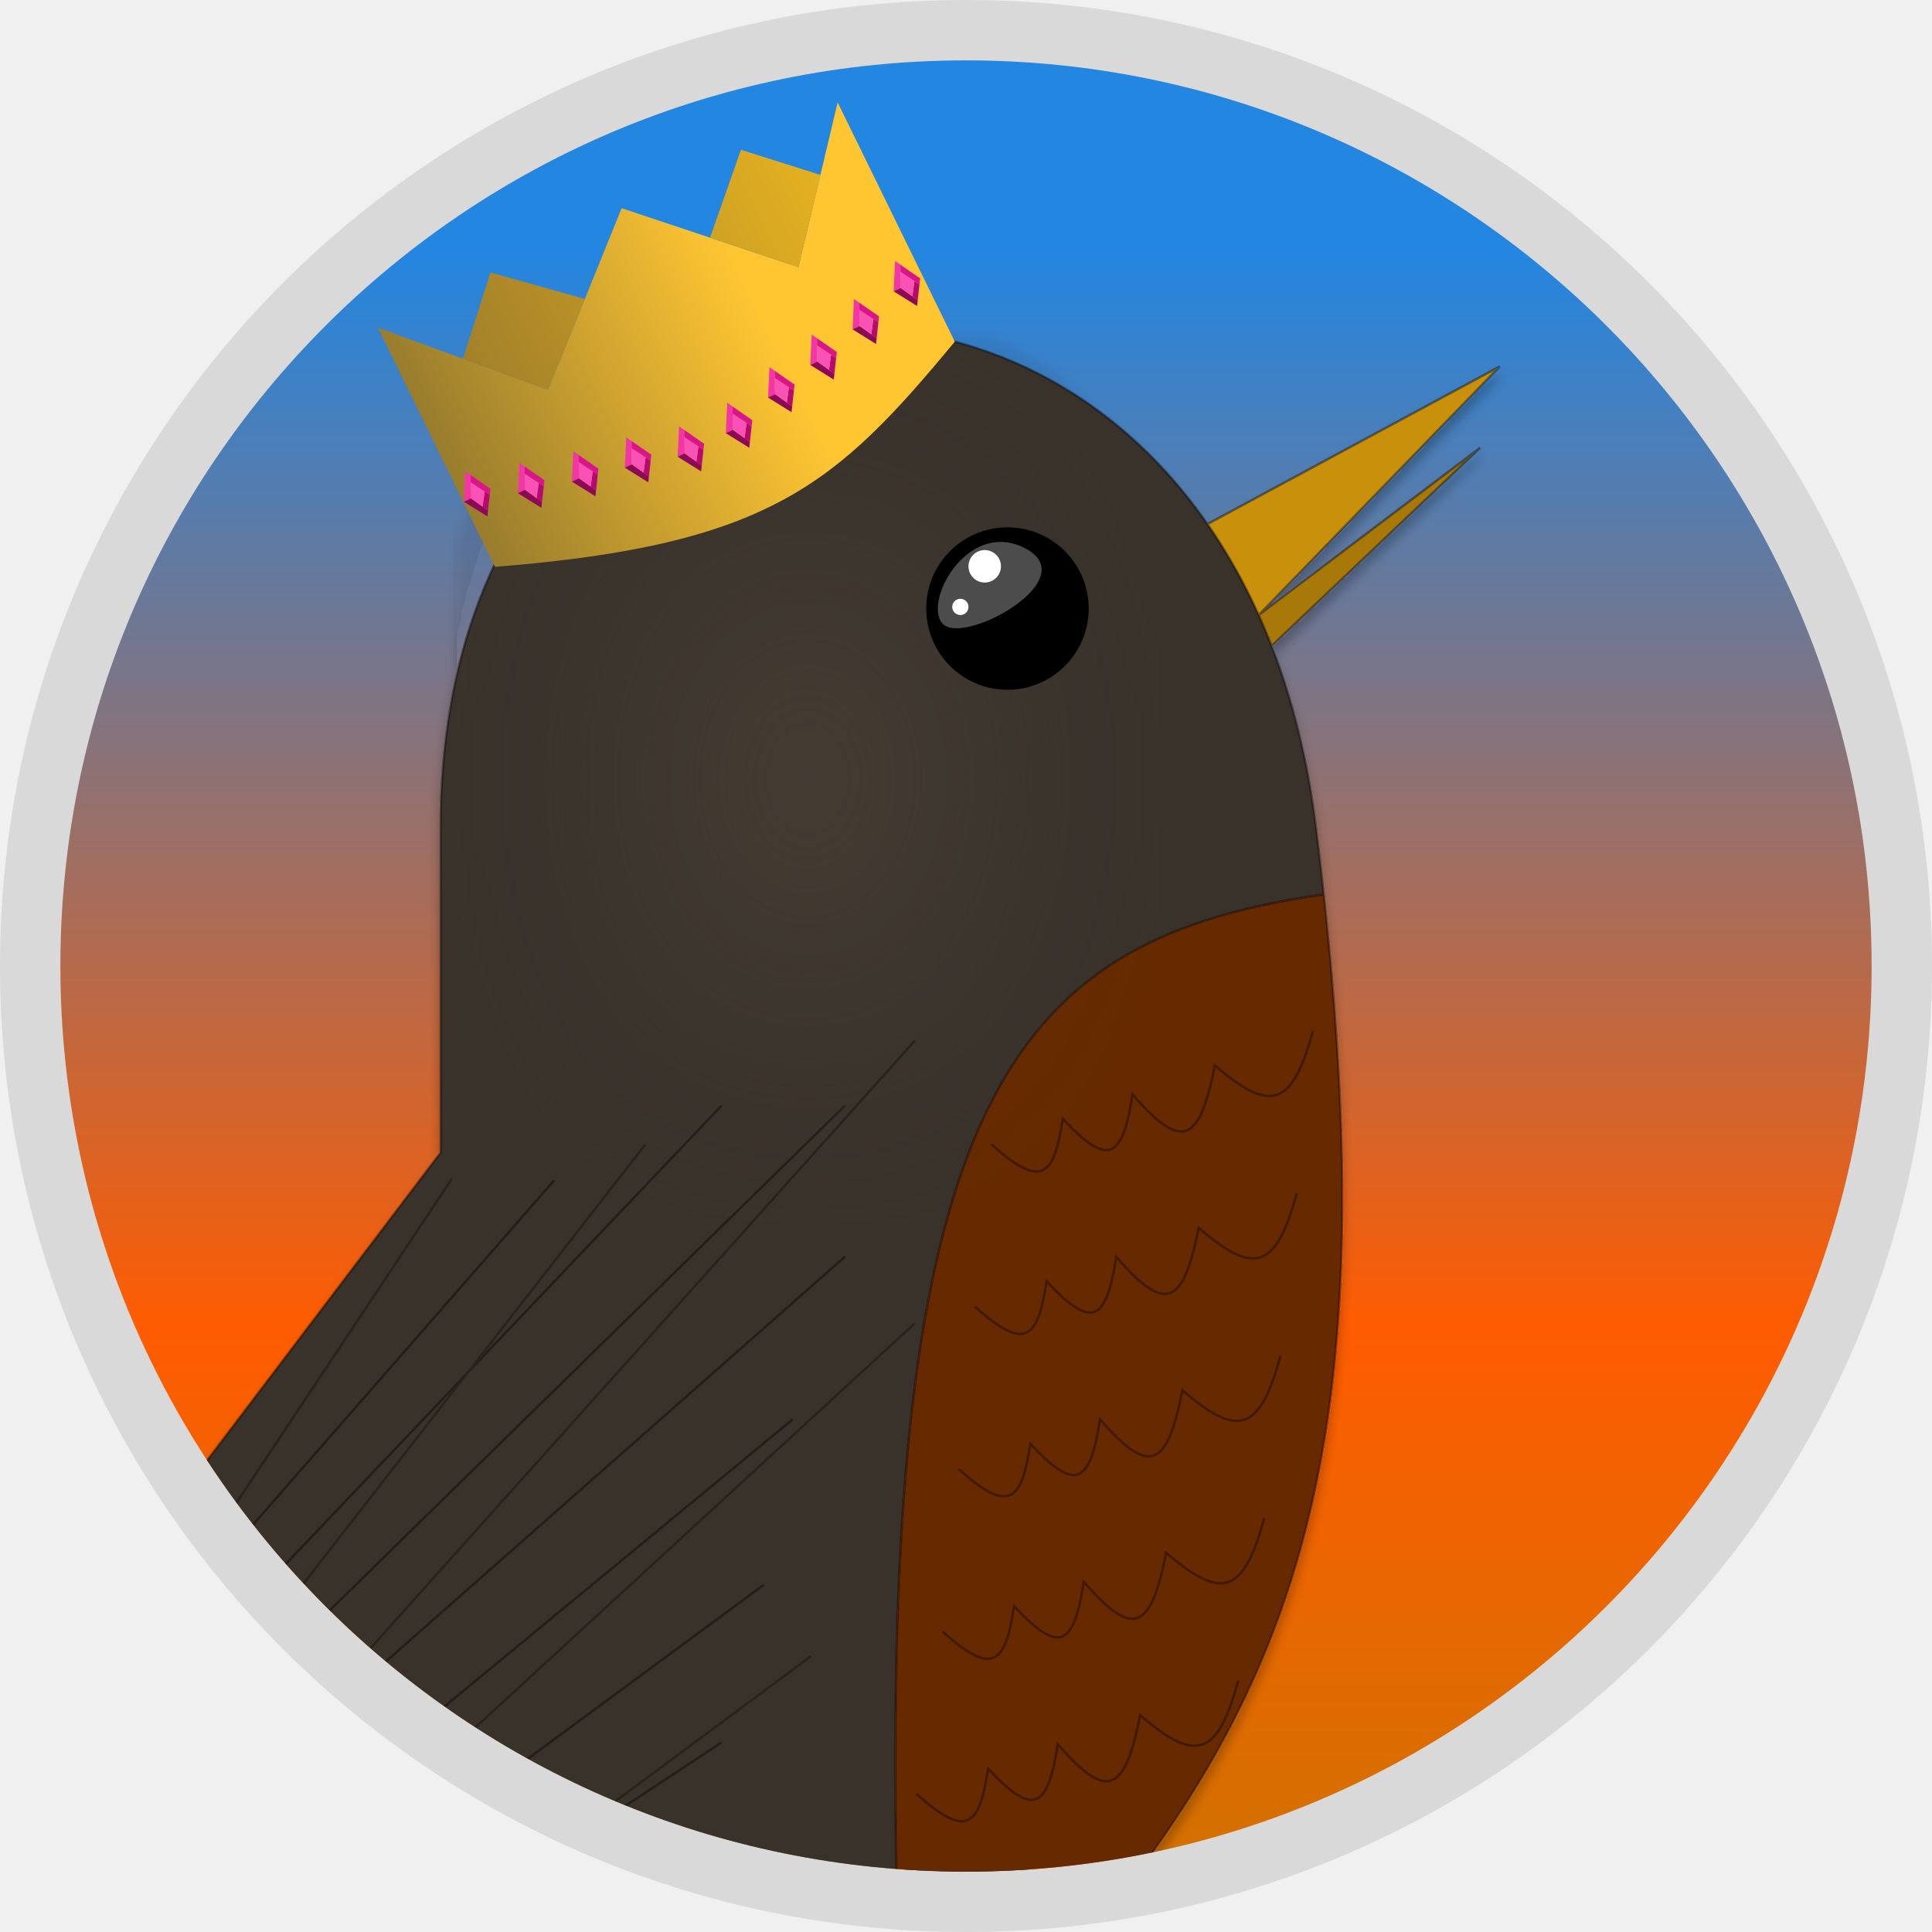
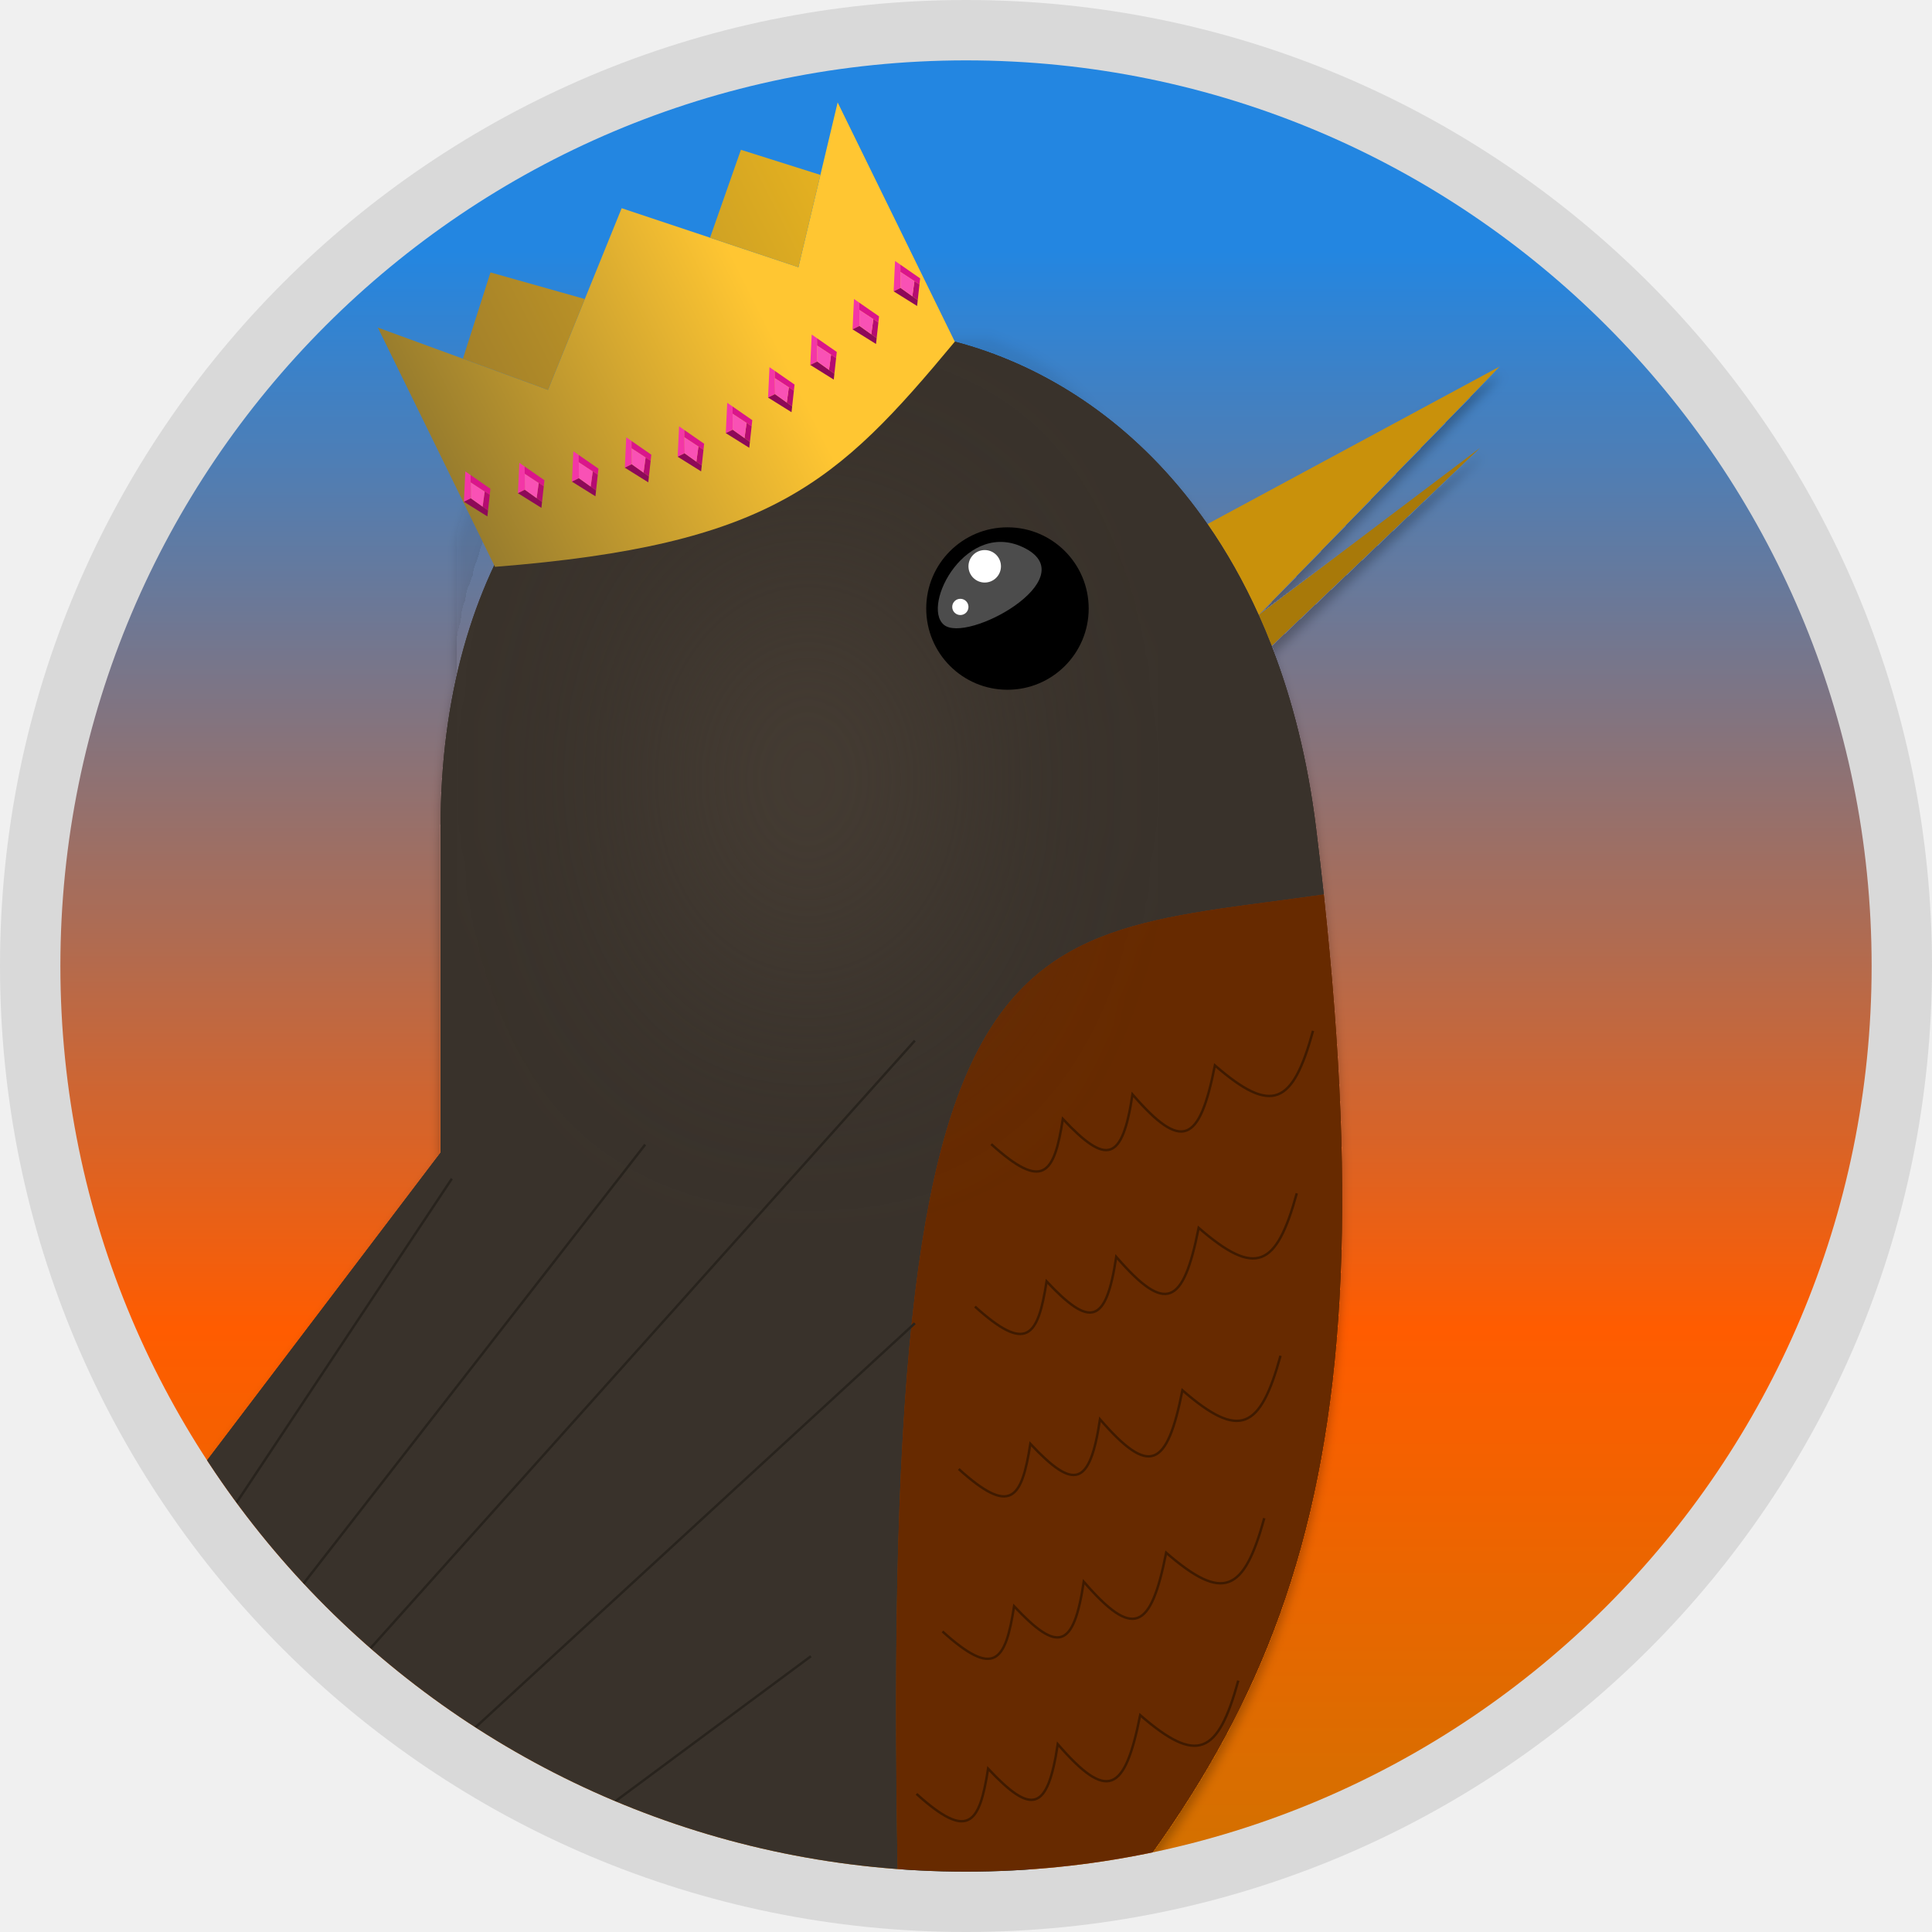
<svg xmlns="http://www.w3.org/2000/svg" width="800" height="800" viewBox="0 0 800 800" fill="none">
  <circle cx="400" cy="400" r="400" fill="#D9D9D9" />
  <circle cx="400" cy="400" r="375" fill="url(#paint0_linear_603_7864)" />
  <mask id="mask0_603_7864" style="mask-type:alpha" maskUnits="userSpaceOnUse" x="25" y="25" width="750" height="750">
    <circle cx="400" cy="400" r="375" fill="#779ABA" />
  </mask>
  <g mask="url(#mask0_603_7864)">
    <g filter="url(#filter0_d_603_7864)">
      <path d="M621 151.764L499.977 217.007C507.858 228.352 514.986 240.905 521.191 254.674L621 151.764Z" fill="#C9910B" />
      <path d="M612.927 185.395L521.191 254.674C523.061 258.823 524.847 263.083 526.545 267.453L612.927 185.395Z" fill="#A87909" />
-       <path fill-rule="evenodd" clip-rule="evenodd" d="M182.39 342.786V477.309L-191.175 969.662L-204.443 987.15L-244.76 1040.29L-254.874 1053.62L-285.076 1093.42L-295.538 1107.21L-306 1121L374.114 865.915C356.18 464.237 408.598 390.258 548.179 370.363C547.207 361.372 546.142 352.182 544.983 342.786C541.531 314.785 535.182 289.686 526.545 267.453C524.847 263.083 523.061 258.823 521.191 254.674C514.986 240.905 507.858 228.352 499.977 217.007C400.803 74.235 182.39 122.647 182.39 342.786Z" fill="#39322B" />
-       <path d="M402.368 855.318C526.273 724.988 576.337 630.886 548.179 370.363C408.598 390.258 356.18 464.237 374.114 865.915L402.368 855.318Z" fill="#672A00" />
-       <path d="M-306 1121L374.114 865.915M-306 1121L-295.538 1107.21M-306 1121L298.77 721.468M-306 1121L280.607 808.235M499.977 217.007C400.803 74.235 182.39 122.647 182.39 342.786V477.309L-191.175 969.662M499.977 217.007L621 151.764L521.191 254.674M499.977 217.007C507.858 228.352 514.986 240.905 521.191 254.674M521.191 254.674L612.927 185.395L526.545 267.453M521.191 254.674C523.061 258.823 524.847 263.083 526.545 267.453M526.545 267.453C535.182 289.686 541.531 314.785 544.983 342.786C546.142 352.182 547.207 361.372 548.179 370.363M548.179 370.363C576.337 630.886 526.273 724.988 402.368 855.318L374.114 865.915M548.179 370.363C408.598 390.258 356.18 464.237 374.114 865.915M229.48 488.743L-191.175 969.662M-191.175 969.662L-204.443 987.15M298.77 457.803L-204.443 987.15M-204.443 987.15L-244.76 1040.29M349.896 457.803L-244.76 1040.29M-244.76 1040.29L-254.874 1053.62M349.896 520.356L-254.874 1053.62M-254.874 1053.62L-285.076 1093.42M328.369 587.618L-285.076 1093.42M-285.076 1093.42L-295.538 1107.21M316.261 656.224L-295.538 1107.21" stroke="black" stroke-opacity="0.4" />
+       <path fill-rule="evenodd" clip-rule="evenodd" d="M182.39 342.786V477.309L-191.175 969.662L-204.443 987.15L-244.76 1040.29L-254.874 1053.62L-285.076 1093.42L-295.538 1107.21L-306 1121L374.114 865.915C357.296 370.363 408.598 390.258 548.179 370.363C547.207 361.372 546.142 352.182 544.983 342.786C541.531 314.785 535.182 289.686 526.545 267.453C524.847 263.083 523.061 258.823 521.191 254.674C514.986 240.905 507.858 228.352 499.977 217.007C400.803 74.235 182.39 122.647 182.39 342.786Z" fill="#39322B" />
+       <path d="M402.368 855.318C526.273 724.988 576.337 630.886 548.179 370.363C408.598 390.258 357.296 370.363 374.114 865.915L402.368 855.318Z" fill="#672A00" />
+       <path fill-rule="evenodd" clip-rule="evenodd" d="M182.39 342.786V477.309L-191.175 969.662L-204.443 987.15L-244.76 1040.29L-254.874 1053.62L-285.076 1093.42L-295.538 1107.21L-306 1121L374.114 865.915C357.296 370.363 408.598 390.258 548.179 370.363C547.207 361.372 546.142 352.182 544.983 342.786C541.531 314.785 535.182 289.686 526.545 267.453C524.847 263.083 523.061 258.823 521.191 254.674C514.986 240.905 507.858 228.352 499.977 217.007C400.803 74.235 182.39 122.647 182.39 342.786Z" fill="#39322B" />
+       <path d="M402.368 855.318C526.273 724.988 576.337 630.886 548.179 370.363C408.598 390.258 357.296 370.363 374.114 865.915L402.368 855.318Z" fill="#672A00" />
      <path d="M410.44 473.765C431.813 493.072 436.502 486.467 440.098 463.326C458.171 482.578 464.722 481.16 468.942 453.174C489.444 476.844 496.684 473.369 503.068 441.162C526.713 461.707 535.272 457.464 543.695 426.863" stroke="#3F1A00" />
      <path d="M403.713 541.026C425.086 560.333 429.775 553.728 433.371 530.588C451.444 549.839 457.995 548.421 462.215 520.435C482.717 544.105 489.957 540.63 496.341 508.424C519.986 528.968 528.545 524.726 536.968 494.124" stroke="#3F1A00" />
      <path d="M396.986 608.288C418.359 627.595 423.048 620.989 426.644 597.849C444.717 617.101 451.268 615.682 455.488 587.697C475.99 611.367 483.23 607.891 489.614 575.685C513.259 596.23 521.818 591.987 530.241 561.386" stroke="#3F1A00" />
      <path d="M390.259 675.549C411.632 694.856 416.321 688.251 419.916 665.11C437.99 684.362 444.541 682.944 448.761 654.958C469.263 678.628 476.503 675.153 482.887 642.946C506.532 663.491 515.091 659.248 523.514 628.647" stroke="#3F1A00" />
      <path d="M379.496 742.81C400.869 762.117 405.557 755.512 409.153 732.372C427.226 751.623 433.777 750.205 437.998 722.219C458.499 745.889 465.739 742.414 472.124 710.208C495.768 730.752 504.328 726.51 512.75 695.908" stroke="#3F1A00" />
      <g filter="url(#filter1_f_603_7864)">
        <ellipse cx="334.424" cy="322.608" rx="45.072" ry="90.803" fill="#4C4238" />
      </g>
      <path d="M187.1 488.071L-216.529 1095.44M-216.529 1095.44L267.153 473.946M-216.529 1095.44L378.823 430.899M-216.529 1095.44L378.823 547.933M-216.529 1095.44L335.769 685.819M-216.529 1095.44L307.515 800.163" stroke="#28231D" />
      <ellipse cx="417.167" cy="251.983" rx="33.636" ry="33.631" fill="black" />
      <ellipse cx="407.75" cy="234.495" rx="6.727" ry="6.726" fill="white" />
      <ellipse cx="397.659" cy="251.311" rx="3.364" ry="3.363" fill="white" />
      <path d="M424.601 227.097C400.35 214.317 381.341 250.613 390.804 258.676C400.267 266.739 448.853 239.876 424.601 227.097Z" fill="white" fill-opacity="0.3" />
    </g>
  </g>
  <path fill-rule="evenodd" clip-rule="evenodd" d="M204.967 234.714L156.456 135.648L191.68 148.538L226.903 161.429L242.16 123.819L257.416 86.21L294.012 98.428L330.607 110.647L339.708 72.426L346.854 42.414L395.365 141.48C346.604 200.153 319.353 225.686 204.967 234.714Z" fill="url(#paint1_linear_603_7864)" />
  <path d="M294.012 98.428L330.607 110.647L339.708 72.426L306.799 62.028L294.012 98.428Z" fill="url(#paint2_linear_603_7864)" />
  <path d="M191.68 148.538L226.903 161.429L242.16 123.819L203.095 112.809L191.68 148.538Z" fill="url(#paint3_linear_603_7864)" />
  <path d="M259.313 181.083L258.721 193.659L261.613 192.243L261.544 185.64L261.512 182.609L259.313 181.083Z" fill="#F336A7" />
  <path d="M269.695 188.285L261.512 182.609L261.544 185.64L267.33 189.443L269.418 190.815L269.695 188.285Z" fill="#DA158B" />
  <path d="M268.707 197.303L269.418 190.815L267.33 189.443L266.475 195.711L268.707 197.303Z" fill="#B50B71" />
  <path d="M258.721 193.659L268.442 199.727L268.707 197.303L266.475 195.711L263.604 193.662L261.613 192.243L258.721 193.659Z" fill="#8D0958" />
  <path d="M261.544 185.64L261.613 192.243L263.604 193.662L266.475 195.711L267.33 189.443L261.544 185.64Z" fill="#F951B5" />
  <path d="M281.188 176.542L280.596 189.118L283.489 187.701L283.419 181.099L283.388 178.068L281.188 176.542Z" fill="#F336A7" />
  <path d="M291.57 183.744L283.388 178.068L283.419 181.099L289.205 184.902L291.293 186.274L291.57 183.744Z" fill="#DA158B" />
  <path d="M290.583 192.761L291.293 186.274L289.205 184.902L288.351 191.169L290.583 192.761Z" fill="#B50B71" />
  <path d="M280.596 189.118L290.317 195.185L290.583 192.761L288.351 191.169L285.479 189.121L283.489 187.701L280.596 189.118Z" fill="#8D0958" />
  <path d="M283.419 181.099L283.489 187.701L285.479 189.121L288.351 191.169L289.205 184.902L283.419 181.099Z" fill="#F951B5" />
  <path d="M237.425 186.864L236.833 199.439L239.726 198.023L239.657 191.421L239.625 188.39L237.425 186.864Z" fill="#F336A7" />
  <path d="M247.807 194.066L239.625 188.39L239.657 191.421L245.443 195.224L247.53 196.596L247.807 194.066Z" fill="#DA158B" />
  <path d="M246.82 203.083L247.53 196.596L245.443 195.224L244.588 201.491L246.82 203.083Z" fill="#B50B71" />
  <path d="M236.833 199.439L246.555 205.507L246.82 203.083L244.588 201.491L241.717 199.443L239.726 198.023L236.833 199.439Z" fill="#8D0958" />
  <path d="M239.657 191.421L239.726 198.023L241.717 199.443L244.588 201.491L245.443 195.224L239.657 191.421Z" fill="#F951B5" />
  <path d="M215.051 191.649L214.459 204.225L217.352 202.808L217.283 196.206L217.251 193.175L215.051 191.649Z" fill="#F336A7" />
  <path d="M225.433 198.851L217.251 193.175L217.283 196.206L223.069 200.009L225.156 201.381L225.433 198.851Z" fill="#DA158B" />
  <path d="M224.446 207.869L225.156 201.381L223.069 200.009L222.214 206.277L224.446 207.869Z" fill="#B50B71" />
  <path d="M214.459 204.225L224.181 210.293L224.446 207.869L222.214 206.277L219.342 204.228L217.352 202.808L214.459 204.225Z" fill="#8D0958" />
  <path d="M217.283 196.206L217.352 202.808L219.342 204.228L222.214 206.277L223.069 200.009L217.283 196.206Z" fill="#F951B5" />
  <path d="M301.125 166.779L300.533 179.355L303.426 177.939L303.356 171.336L303.325 168.305L301.125 166.779Z" fill="#F336A7" />
  <path d="M311.507 173.981L303.325 168.305L303.356 171.336L309.142 175.139L311.23 176.512L311.507 173.981Z" fill="#DA158B" />
  <path d="M310.52 182.999L311.23 176.512L309.142 175.139L308.288 181.407L310.52 182.999Z" fill="#B50B71" />
  <path d="M300.533 179.355L310.254 185.423L310.52 182.999L308.288 181.407L305.416 179.358L303.426 177.939L300.533 179.355Z" fill="#8D0958" />
  <path d="M303.356 171.336L303.426 177.939L305.416 179.358L308.288 181.407L309.142 175.139L303.356 171.336Z" fill="#F951B5" />
  <path d="M318.625 152.039L318.033 164.615L320.926 163.198L320.856 156.596L320.825 153.565L318.625 152.039Z" fill="#F336A7" />
  <path d="M329.007 159.241L320.825 153.565L320.856 156.596L326.642 160.399L328.73 161.771L329.007 159.241Z" fill="#DA158B" />
  <path d="M328.02 168.259L328.73 161.771L326.642 160.399L325.788 166.667L328.02 168.259Z" fill="#B50B71" />
  <path d="M318.033 164.615L327.754 170.683L328.02 168.259L325.788 166.667L322.916 164.618L320.926 163.198L318.033 164.615Z" fill="#8D0958" />
  <path d="M320.856 156.596L320.926 163.198L322.916 164.618L325.788 166.667L326.642 160.399L320.856 156.596Z" fill="#F951B5" />
  <path d="M336.113 138.539L335.521 151.114L338.414 149.698L338.345 143.095L338.313 140.064L336.113 138.539Z" fill="#F336A7" />
  <path d="M346.495 145.74L338.313 140.064L338.345 143.095L344.131 146.898L346.218 148.271L346.495 145.74Z" fill="#DA158B" />
  <path d="M345.508 154.758L346.218 148.271L344.131 146.898L343.276 153.166L345.508 154.758Z" fill="#B50B71" />
  <path d="M335.521 151.114L345.243 157.182L345.508 154.758L343.276 153.166L340.405 151.118L338.414 149.698L335.521 151.114Z" fill="#8D0958" />
  <path d="M338.345 143.095L338.414 149.698L340.405 151.118L343.276 153.166L344.131 146.898L338.345 143.095Z" fill="#F951B5" />
  <path d="M370.625 108.063L370.033 120.638L372.926 119.222L372.856 112.619L372.825 109.589L370.625 108.063Z" fill="#F336A7" />
  <path d="M381.007 115.265L372.825 109.589L372.856 112.619L378.642 116.423L380.73 117.795L381.007 115.265Z" fill="#DA158B" />
  <path d="M380.02 124.282L380.73 117.795L378.642 116.423L377.788 122.69L380.02 124.282Z" fill="#B50B71" />
  <path d="M370.033 120.638L379.754 126.706L380.02 124.282L377.788 122.69L374.916 120.642L372.926 119.222L370.033 120.638Z" fill="#8D0958" />
  <path d="M372.856 112.619L372.926 119.222L374.916 120.642L377.788 122.69L378.642 116.423L372.856 112.619Z" fill="#F951B5" />
  <path d="M353.613 123.798L353.021 136.374L355.914 134.958L355.845 128.355L355.813 125.324L353.613 123.798Z" fill="#F336A7" />
  <path d="M363.995 131L355.813 125.324L355.845 128.355L361.631 132.158L363.718 133.531L363.995 131Z" fill="#DA158B" />
  <path d="M363.008 140.018L363.718 133.531L361.631 132.158L360.776 138.426L363.008 140.018Z" fill="#B50B71" />
  <path d="M353.021 136.374L362.743 142.442L363.008 140.018L360.776 138.426L357.904 136.378L355.914 134.958L353.021 136.374Z" fill="#8D0958" />
  <path d="M355.845 128.355L355.914 134.958L357.904 136.378L360.776 138.426L361.631 132.158L355.845 128.355Z" fill="#F951B5" />
  <path d="M192.688 195.195L192.096 207.771L194.988 206.354L194.919 199.752L194.887 196.721L192.688 195.195Z" fill="#F336A7" />
  <path d="M203.07 202.397L194.887 196.721L194.919 199.752L200.705 203.555L202.793 204.927L203.07 202.397Z" fill="#DA158B" />
  <path d="M202.082 211.414L202.793 204.927L200.705 203.555L199.85 209.822L202.082 211.414Z" fill="#B50B71" />
  <path d="M192.096 207.771L201.817 213.838L202.082 211.414L199.85 209.822L196.979 207.774L194.988 206.354L192.096 207.771Z" fill="#8D0958" />
  <path d="M194.919 199.752L194.988 206.354L196.979 207.774L199.85 209.822L200.705 203.555L194.919 199.752Z" fill="#F951B5" />
  <defs>
-     <filter id="filter0_d_603_7864" x="-311.444" y="135.5" width="936.803" height="994.576" filterUnits="userSpaceOnUse" color-interpolation-filters="sRGB">
+     <filter id="filter0_d_603_7864" x="-310" y="136" width="935" height="993" filterUnits="userSpaceOnUse" color-interpolation-filters="sRGB">
      <feFlood flood-opacity="0" result="BackgroundImageFix" />
      <feColorMatrix in="SourceAlpha" type="matrix" values="0 0 0 0 0 0 0 0 0 0 0 0 0 0 0 0 0 0 127 0" result="hardAlpha" />
      <feOffset dy="4" />
      <feGaussianBlur stdDeviation="2" />
      <feComposite in2="hardAlpha" operator="out" />
      <feColorMatrix type="matrix" values="0 0 0 0 0 0 0 0 0 0 0 0 0 0 0 0 0 0 0.25 0" />
      <feBlend mode="normal" in2="BackgroundImageFix" result="effect1_dropShadow_603_7864" />
      <feBlend mode="normal" in="SourceGraphic" in2="effect1_dropShadow_603_7864" result="shape" />
    </filter>
    <filter id="filter1_f_603_7864" x="189.352" y="131.805" width="290.144" height="381.606" filterUnits="userSpaceOnUse" color-interpolation-filters="sRGB">
      <feFlood flood-opacity="0" result="BackgroundImageFix" />
      <feBlend mode="normal" in="SourceGraphic" in2="BackgroundImageFix" result="shape" />
      <feGaussianBlur stdDeviation="50" result="effect1_foregroundBlur_603_7864" />
    </filter>
    <linearGradient id="paint0_linear_603_7864" x1="400" y1="25" x2="400" y2="775" gradientUnits="userSpaceOnUse">
      <stop offset="0.105" stop-color="#2386E1" />
      <stop offset="0.7" stop-color="#FF5C00" />
      <stop offset="0.999" stop-color="#D27100" />
      <stop offset="0.999" stop-color="#FEEF66" />
      <stop offset="0.999" stop-color="#00232E" />
    </linearGradient>
    <linearGradient id="paint1_linear_603_7864" x1="182.505" y1="188.381" x2="371.914" y2="93.59" gradientUnits="userSpaceOnUse">
      <stop stop-color="#997D2D" />
      <stop offset="0.685" stop-color="#FFC632" />
    </linearGradient>
    <linearGradient id="paint2_linear_603_7864" x1="182.953" y1="189.295" x2="371.913" y2="93.589" gradientUnits="userSpaceOnUse">
      <stop stop-color="#997C2C" />
      <stop offset="1" stop-color="#ECB61F" />
    </linearGradient>
    <linearGradient id="paint3_linear_603_7864" x1="182.505" y1="188.381" x2="371.914" y2="93.59" gradientUnits="userSpaceOnUse">
      <stop stop-color="#99792B" />
      <stop offset="1" stop-color="#ECB61F" />
    </linearGradient>
  </defs>
</svg>
